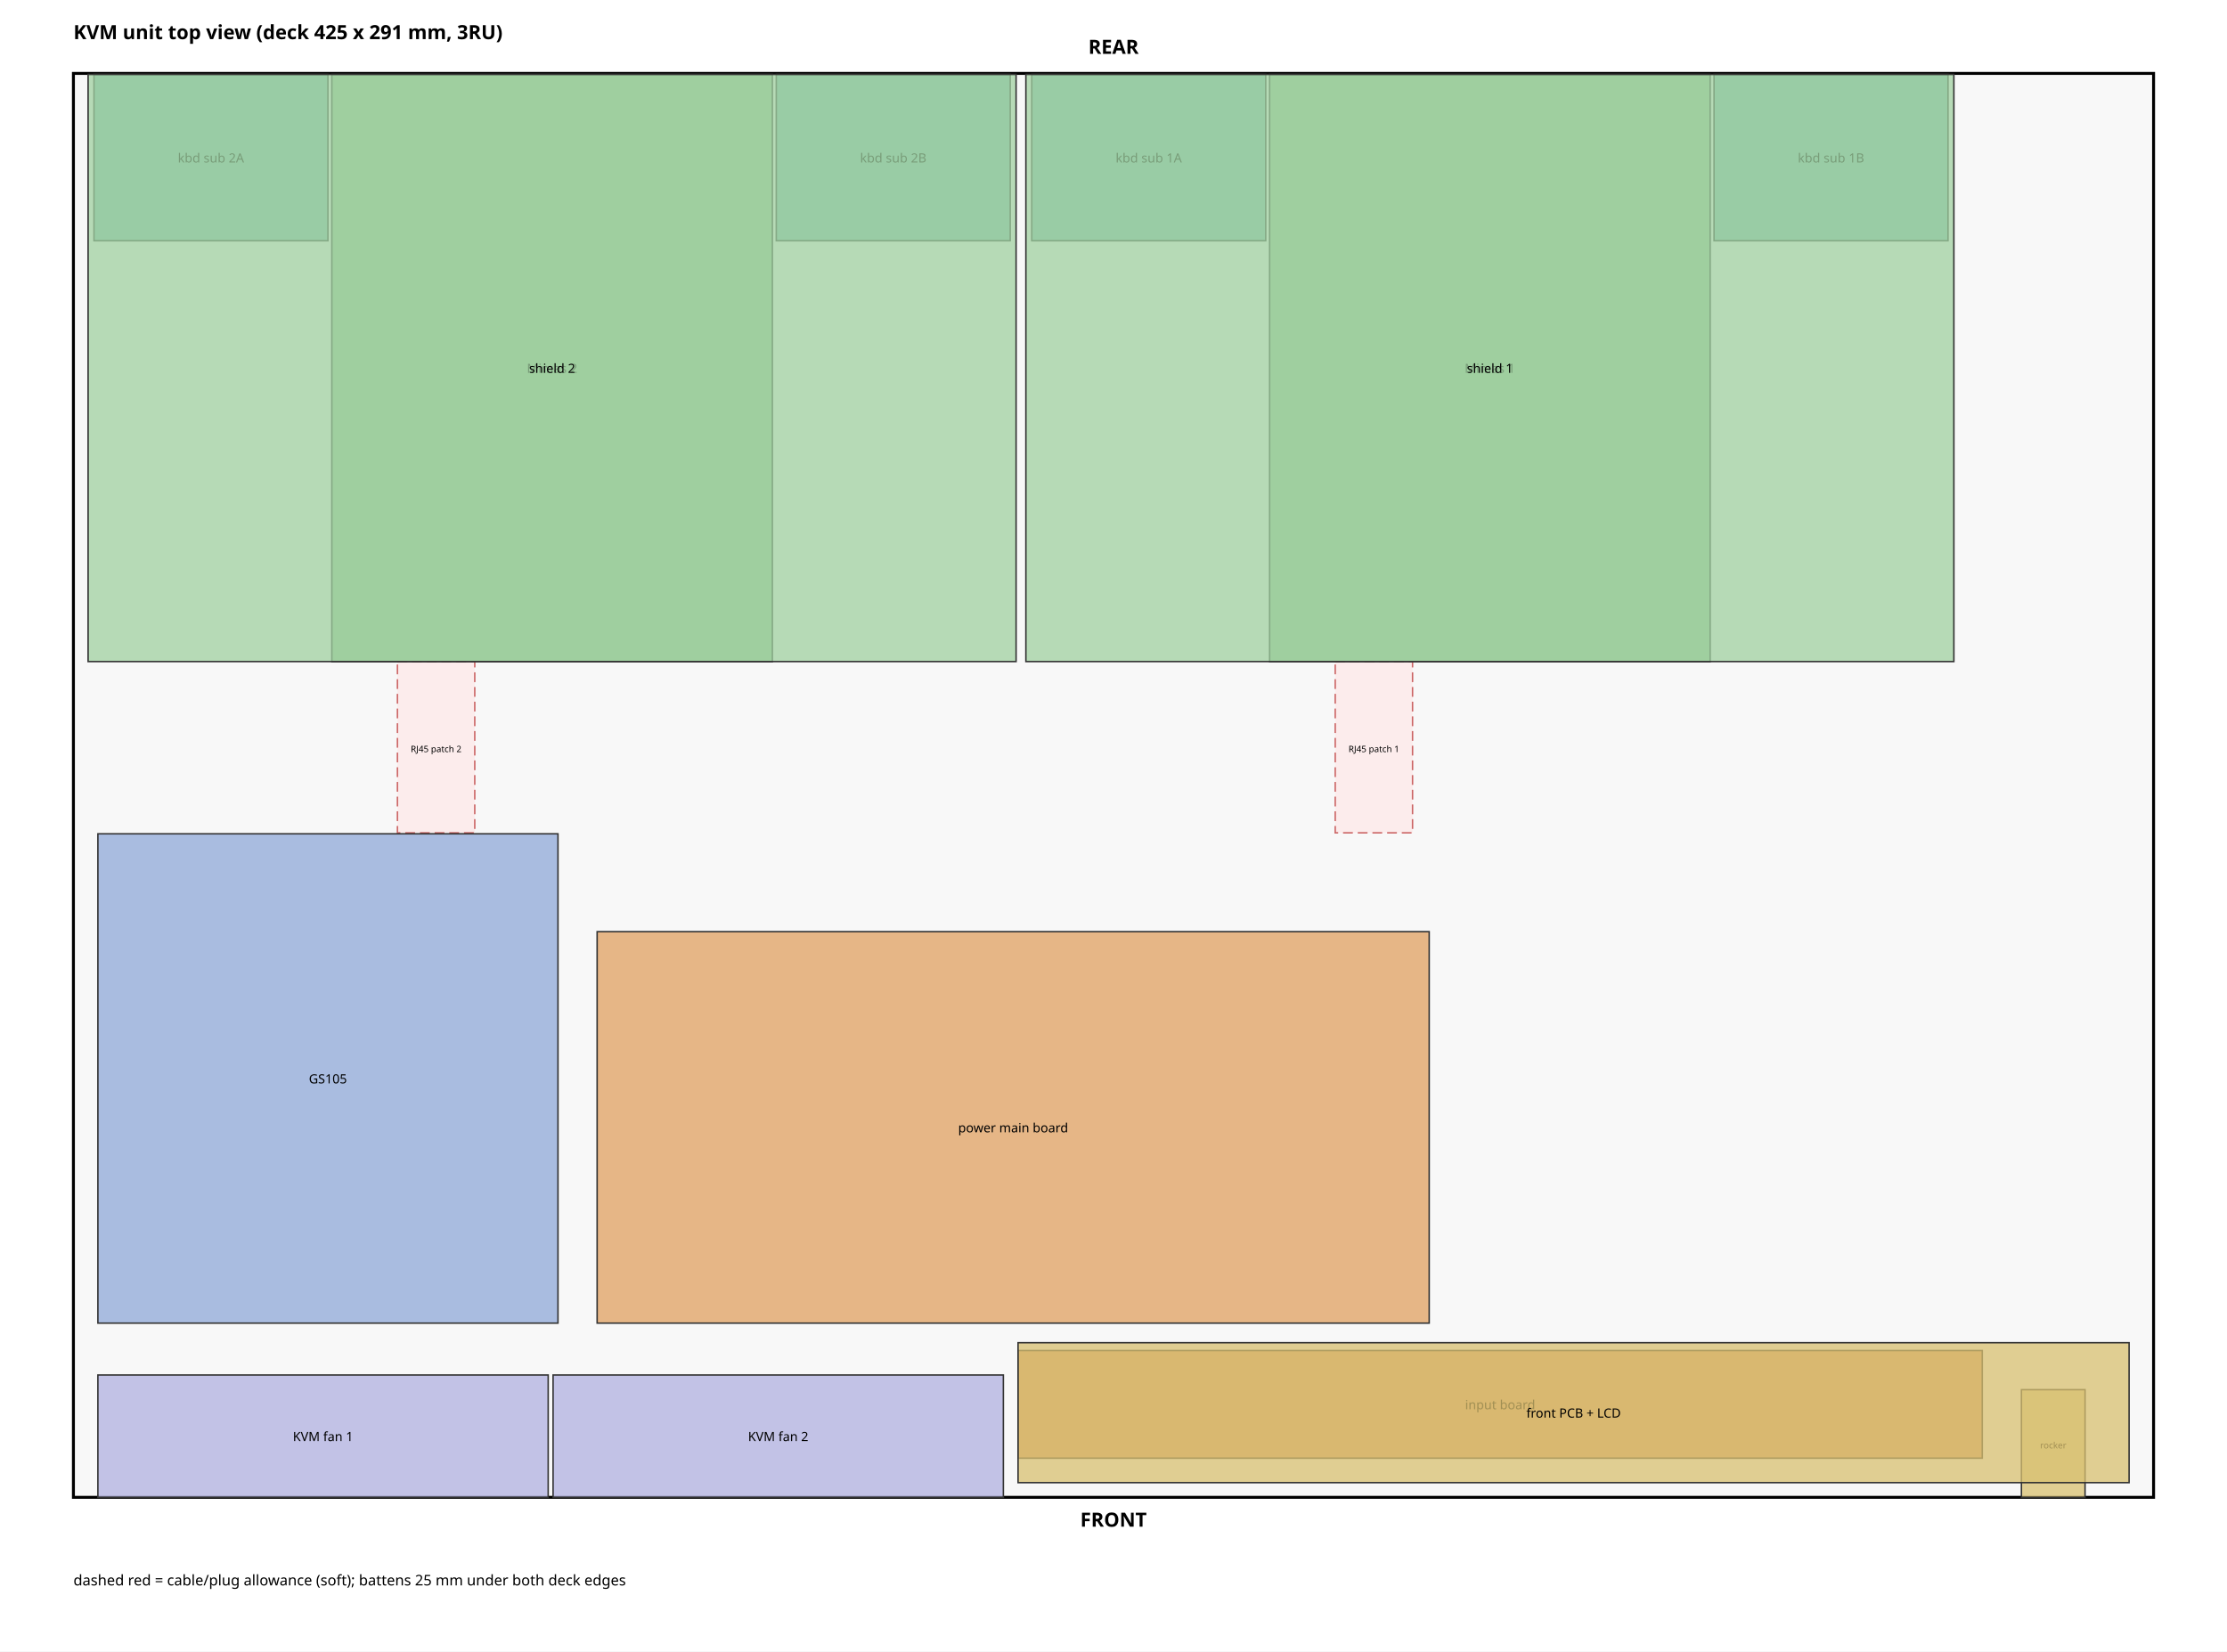
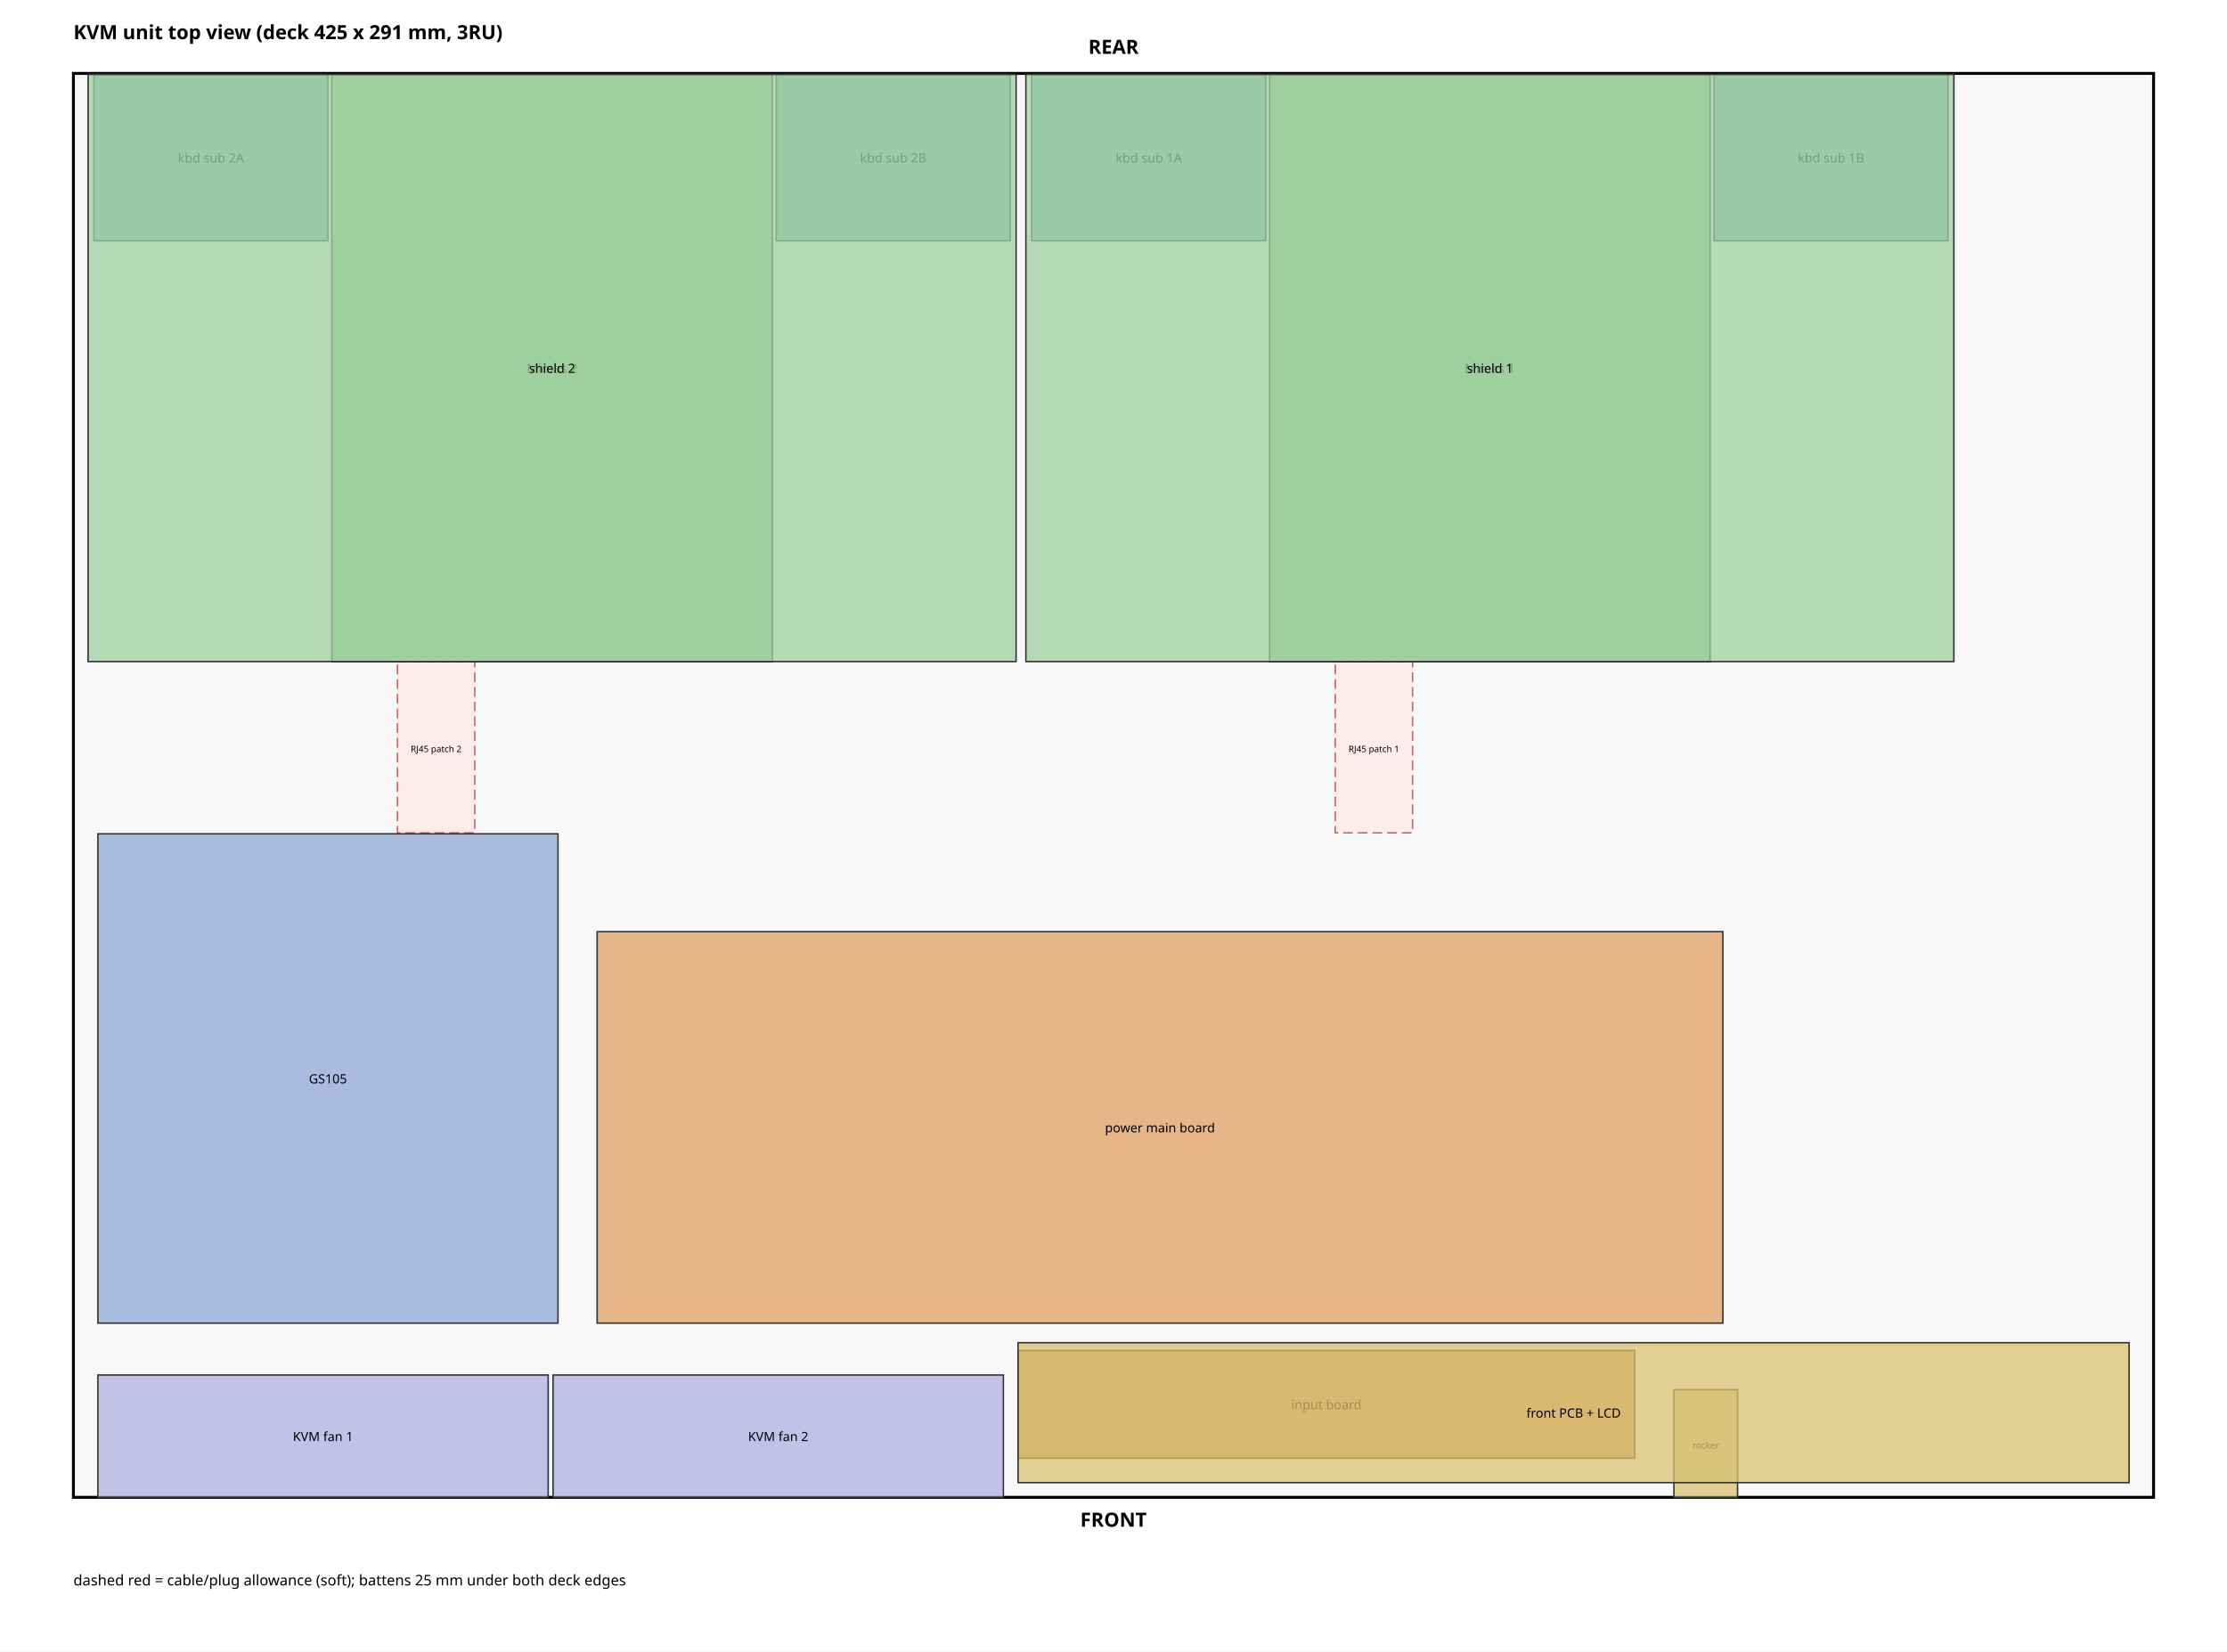
<svg xmlns="http://www.w3.org/2000/svg" width="455.000mm" height="337.500mm" viewBox="0 0 455.000 337.500" version="1.1">
  <rect x="0" y="0" width="455" height="337.5" style="fill:#ffffff" />
  <rect x="15" y="15" width="425" height="291" style="fill:#f8f8f8;fill-opacity:1.0;stroke:#000;stroke-width:0.6" />
  <rect x="272.8" y="135.2" width="15.8" height="35" style="fill:#ffe0e0;fill-opacity:0.5;stroke:#c66;stroke-width:0.3;stroke-dasharray:2,1" />
  <text x="280.7" y="153.7" style="font-family:sans-serif;font-size:1.8px;fill:#000;text-anchor:middle;font-weight:normal">RJ45 patch 1</text>
  <rect x="81.2" y="135.2" width="15.8" height="35" style="fill:#ffe0e0;fill-opacity:0.5;stroke:#c66;stroke-width:0.3;stroke-dasharray:2,1" />
  <text x="89.1" y="153.7" style="font-family:sans-serif;font-size:1.8px;fill:#000;text-anchor:middle;font-weight:normal">RJ45 patch 2</text>
+   <rect x="208" y="276" width="126" height="22" style="fill:#d08040;fill-opacity:0.75;stroke:#333;stroke-width:0.3" />
+   <text x="271" y="288" style="font-family:sans-serif;font-size:2.6px;fill:#000;text-anchor:middle;font-weight:normal">input board</text>
  <rect x="20" y="170.4" width="94" height="100" style="fill:#8fa8d8;fill-opacity:0.75;stroke:#333;stroke-width:0.3" />
  <text x="67" y="221.4" style="font-family:sans-serif;font-size:2.6px;fill:#000;text-anchor:middle;font-weight:normal">GS105</text>
  <rect x="259.4" y="15.2" width="90" height="120" style="fill:#7fbf7f;fill-opacity:0.75;stroke:#333;stroke-width:0.3" />
  <text x="304.4" y="76.2" style="font-family:sans-serif;font-size:2.6px;fill:#000;text-anchor:middle;font-weight:normal">Mimas 1</text>
  <rect x="210.8" y="15.2" width="47.8" height="34" style="fill:#5faf9f;fill-opacity:0.75;stroke:#333;stroke-width:0.3" />
  <text x="234.7" y="33.2" style="font-family:sans-serif;font-size:2.6px;fill:#000;text-anchor:middle;font-weight:normal">kbd sub 1A</text>
  <rect x="350.2" y="15.2" width="47.8" height="34" style="fill:#5faf9f;fill-opacity:0.75;stroke:#333;stroke-width:0.3" />
  <text x="374.1" y="33.2" style="font-family:sans-serif;font-size:2.6px;fill:#000;text-anchor:middle;font-weight:normal">kbd sub 1B</text>
  <rect x="67.8" y="15.2" width="90" height="120" style="fill:#7fbf7f;fill-opacity:0.75;stroke:#333;stroke-width:0.3" />
  <text x="112.8" y="76.2" style="font-family:sans-serif;font-size:2.6px;fill:#000;text-anchor:middle;font-weight:normal">Mimas 2</text>
  <rect x="19.2" y="15.2" width="47.8" height="34" style="fill:#5faf9f;fill-opacity:0.75;stroke:#333;stroke-width:0.3" />
  <text x="43.1" y="33.2" style="font-family:sans-serif;font-size:2.6px;fill:#000;text-anchor:middle;font-weight:normal">kbd sub 2A</text>
  <rect x="158.6" y="15.2" width="47.8" height="34" style="fill:#5faf9f;fill-opacity:0.75;stroke:#333;stroke-width:0.3" />
  <text x="182.5" y="33.2" style="font-family:sans-serif;font-size:2.6px;fill:#000;text-anchor:middle;font-weight:normal">kbd sub 2B</text>
-   <rect x="208" y="276" width="197" height="22" style="fill:#d08040;fill-opacity:0.75;stroke:#333;stroke-width:0.3" />
-   <text x="306.5" y="288" style="font-family:sans-serif;font-size:2.6px;fill:#000;text-anchor:middle;font-weight:normal">input board</text>
-   <rect x="122" y="190.4" width="170" height="80" style="fill:#e0a060;fill-opacity:0.75;stroke:#333;stroke-width:0.3" />
-   <text x="207" y="231.4" style="font-family:sans-serif;font-size:2.6px;fill:#000;text-anchor:middle;font-weight:normal">power main board</text>
+   <rect x="122" y="190.4" width="230" height="80" style="fill:#e0a060;fill-opacity:0.75;stroke:#333;stroke-width:0.3" />
+   <text x="237" y="231.4" style="font-family:sans-serif;font-size:2.6px;fill:#000;text-anchor:middle;font-weight:normal">power main board</text>
  <rect x="20" y="281" width="92" height="25" style="fill:#b0b0e0;fill-opacity:0.75;stroke:#333;stroke-width:0.3" />
  <text x="66" y="294.5" style="font-family:sans-serif;font-size:2.6px;fill:#000;text-anchor:middle;font-weight:normal">KVM fan 1</text>
  <rect x="113" y="281" width="92" height="25" style="fill:#b0b0e0;fill-opacity:0.75;stroke:#333;stroke-width:0.3" />
  <text x="159" y="294.5" style="font-family:sans-serif;font-size:2.6px;fill:#000;text-anchor:middle;font-weight:normal">KVM fan 2</text>
-   <rect x="413" y="284" width="13" height="22" style="fill:#d8c070;fill-opacity:0.75;stroke:#333;stroke-width:0.3" />
-   <text x="419.5" y="296" style="font-family:sans-serif;font-size:1.8px;fill:#000;text-anchor:middle;font-weight:normal">rocker</text>
+   <rect x="342" y="284" width="13" height="22" style="fill:#d8c070;fill-opacity:0.75;stroke:#333;stroke-width:0.3" />
+   <text x="348.5" y="296" style="font-family:sans-serif;font-size:1.8px;fill:#000;text-anchor:middle;font-weight:normal">rocker</text>
  <rect x="209.6" y="15.2" width="189.6" height="120" style="fill:#a0d0a0;fill-opacity:0.75;stroke:#333;stroke-width:0.3" />
  <text x="304.4" y="76.2" style="font-family:sans-serif;font-size:2.6px;fill:#000;text-anchor:middle;font-weight:normal">shield 1</text>
  <rect x="18" y="15.2" width="189.6" height="120" style="fill:#a0d0a0;fill-opacity:0.75;stroke:#333;stroke-width:0.3" />
  <text x="112.8" y="76.2" style="font-family:sans-serif;font-size:2.6px;fill:#000;text-anchor:middle;font-weight:normal">shield 2</text>
  <rect x="208" y="274.4" width="227" height="28.6" style="fill:#d8c070;fill-opacity:0.75;stroke:#333;stroke-width:0.3" />
  <text x="321.5" y="289.7" style="font-family:sans-serif;font-size:2.6px;fill:#000;text-anchor:middle;font-weight:normal">front PCB + LCD</text>
  <text x="227.5" y="312" style="font-family:sans-serif;font-size:4px;fill:#000;text-anchor:middle;font-weight:bold">FRONT</text>
  <text x="227.5" y="11" style="font-family:sans-serif;font-size:4px;fill:#000;text-anchor:middle;font-weight:bold">REAR</text>
  <text x="15" y="8" style="font-family:sans-serif;font-size:4px;fill:#000;text-anchor:start;font-weight:bold">KVM unit top view (deck 425 x 291 mm, 3RU)</text>
  <text x="15" y="324" style="font-family:sans-serif;font-size:3px;fill:#000;text-anchor:start;font-weight:normal">dashed red = cable/plug allowance (soft); battens 25 mm under both deck edges</text>
</svg>
